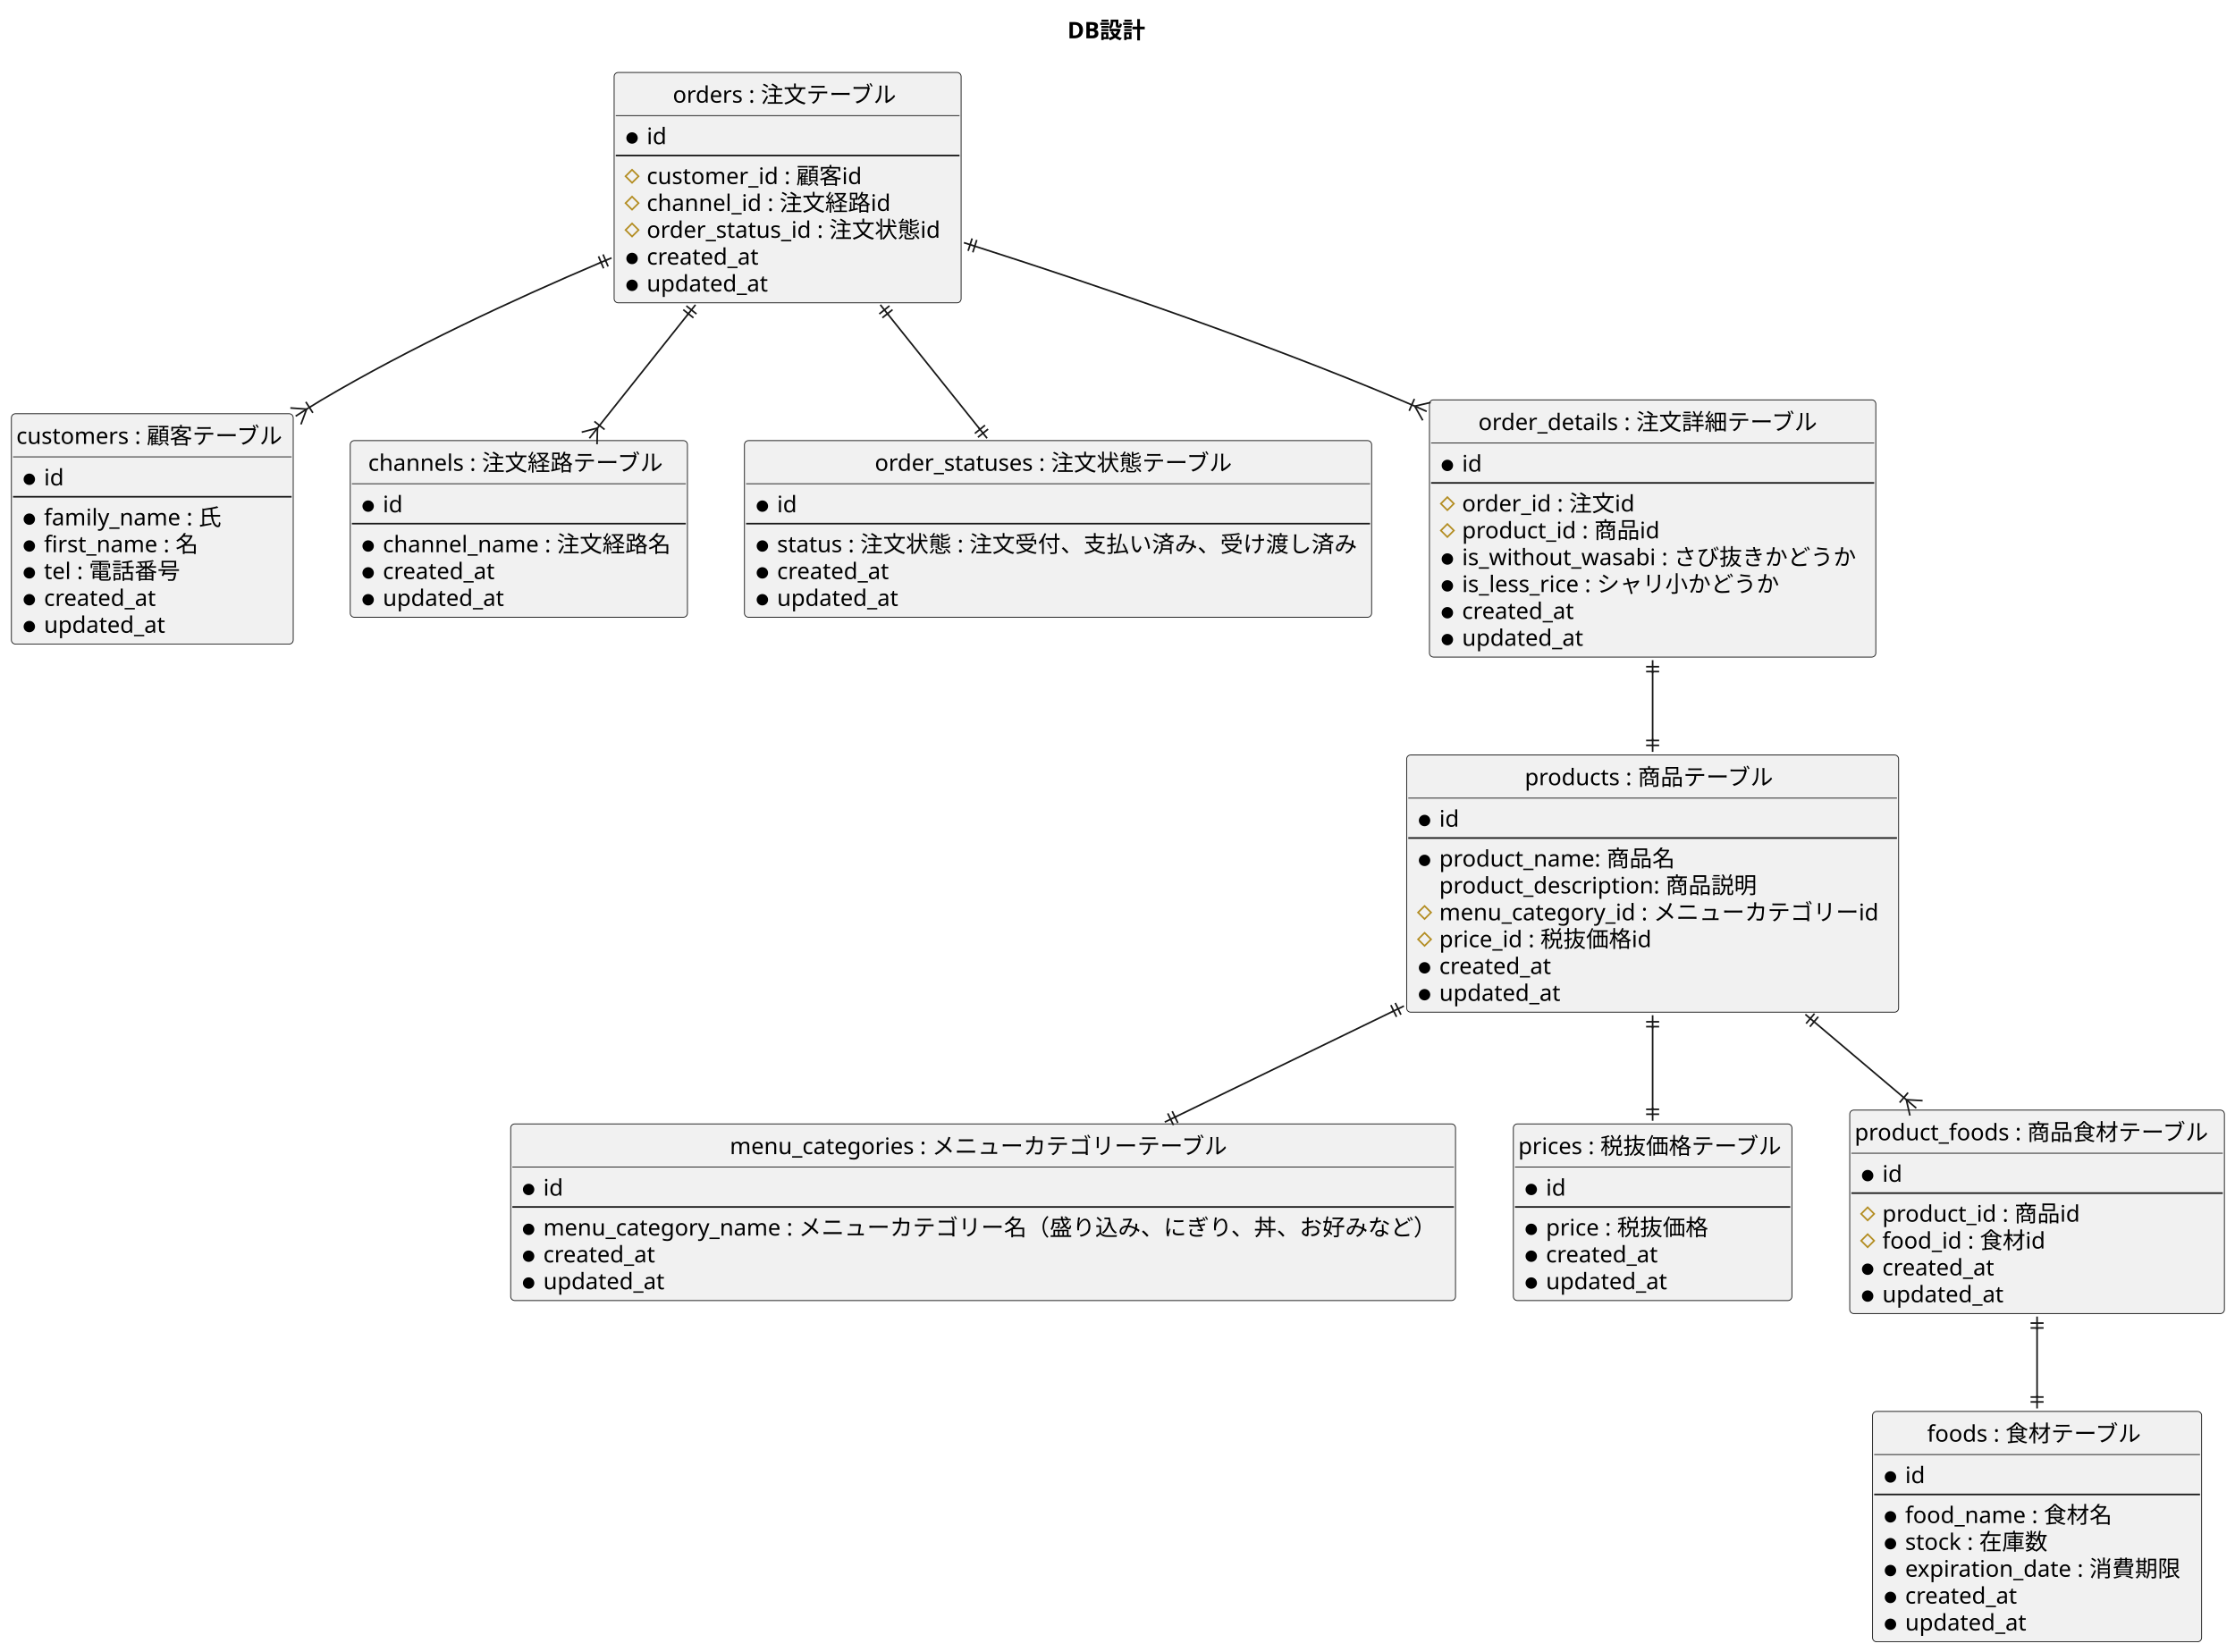
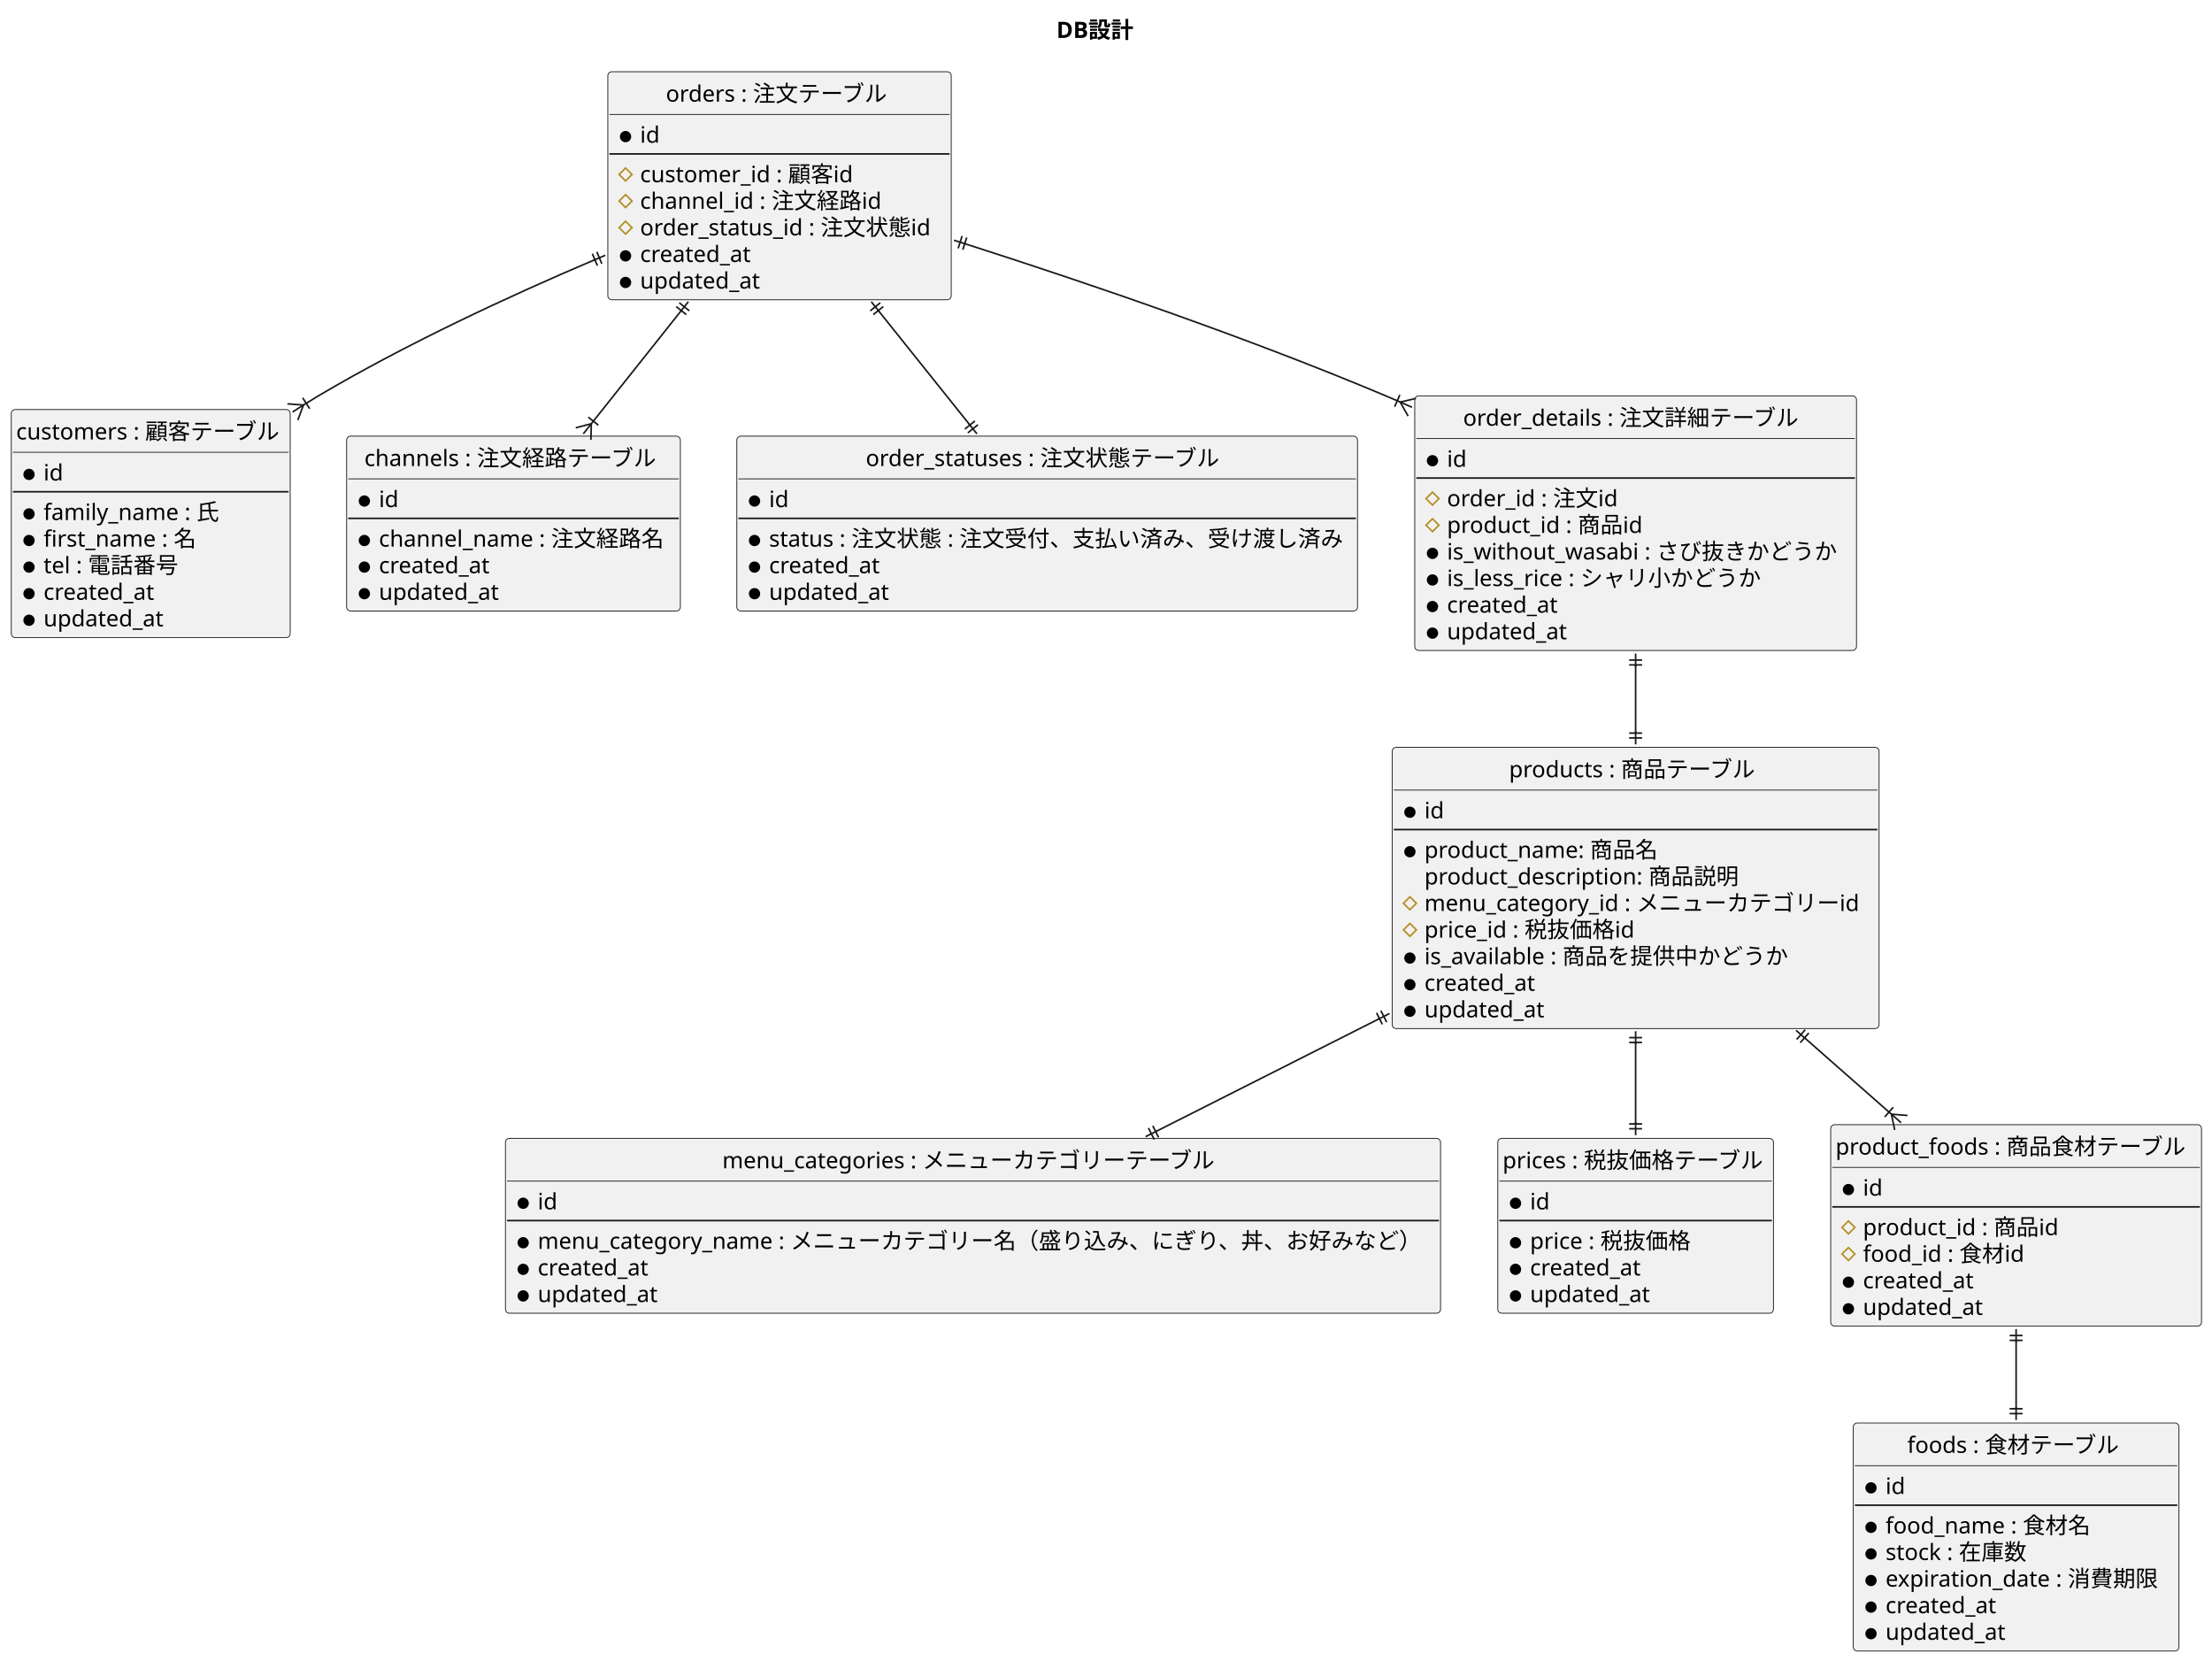
- <svg xmlns="http://www.w3.org/2000/svg" contentStyleType="text/css" height="1014px" preserveAspectRatio="none" style="width:1372px;height:1014px;background:#FFFFFF;" version="1.1" viewBox="0 0 1372 1014" width="1372px" zoomAndPan="magnify">
+ <svg xmlns="http://www.w3.org/2000/svg" contentStyleType="text/css" height="1030px" preserveAspectRatio="none" style="width:1372px;height:1030px;background:#FFFFFF;" version="1.1" viewBox="0 0 1372 1030" width="1372px" zoomAndPan="magnify">
  <defs />
  <g>
    <text fill="#000000" font-family="sans-serif" font-size="14" font-weight="bold" lengthAdjust="spacing" textLength="48" x="655.25" y="23.535">DB設計</text>
    <g id="elem_orders">
      <rect codeLine="7" fill="#F1F1F1" height="141.418" id="orders" rx="2.5" ry="2.5" style="stroke:#181818;stroke-width:0.5;" width="213" x="377" y="44.488" />
      <text fill="#000000" font-family="sans-serif" font-size="14" lengthAdjust="spacing" textLength="141" x="413" y="63.023">orders : 注文テーブル</text>
      <line style="stroke:#181818;stroke-width:0.5;" x1="378" x2="589" y1="70.977" y2="70.977" />
      <ellipse cx="388" cy="84.721" fill="#000000" rx="3" ry="3" style="stroke:#000000;stroke-width:1.0;" />
      <text fill="#000000" font-family="sans-serif" font-size="14" lengthAdjust="spacing" textLength="13" x="397" y="88.512">id</text>
      <line style="stroke:#181818;stroke-width:1.0;" x1="378" x2="589" y1="95.465" y2="95.465" />
      <polygon fill="none" points="388,104.209,392,108.209,388,112.209,384,108.209" style="stroke:#B38D22;stroke-width:1.0;" />
      <text fill="#000000" font-family="sans-serif" font-size="14" lengthAdjust="spacing" textLength="137" x="397" y="113">customer_id : 顧客id</text>
      <polygon fill="none" points="388,120.697,392,124.697,388,128.697,384,124.697" style="stroke:#B38D22;stroke-width:1.0;" />
      <text fill="#000000" font-family="sans-serif" font-size="14" lengthAdjust="spacing" textLength="155" x="397" y="129.488">channel_id : 注文経路id</text>
      <polygon fill="none" points="388,137.185,392,141.185,388,145.185,384,141.185" style="stroke:#B38D22;stroke-width:1.0;" />
      <text fill="#000000" font-family="sans-serif" font-size="14" lengthAdjust="spacing" textLength="187" x="397" y="145.977">order_status_id : 注文状態id</text>
      <ellipse cx="388" cy="158.674" fill="#000000" rx="3" ry="3" style="stroke:#000000;stroke-width:1.0;" />
      <text fill="#000000" font-family="sans-serif" font-size="14" lengthAdjust="spacing" textLength="71" x="397" y="162.465">created_at</text>
      <ellipse cx="388" cy="175.162" fill="#000000" rx="3" ry="3" style="stroke:#000000;stroke-width:1.0;" />
      <text fill="#000000" font-family="sans-serif" font-size="14" lengthAdjust="spacing" textLength="77" x="397" y="178.953">updated_at</text>
    </g>
    <g id="elem_customers">
      <rect codeLine="17" fill="#F1F1F1" height="141.418" id="customers" rx="2.5" ry="2.5" style="stroke:#181818;stroke-width:0.5;" width="173" x="7" y="253.988" />
      <text fill="#000000" font-family="sans-serif" font-size="14" lengthAdjust="spacing" textLength="167" x="10" y="272.523">customers : 顧客テーブル</text>
      <line style="stroke:#181818;stroke-width:0.5;" x1="8" x2="179" y1="280.477" y2="280.477" />
      <ellipse cx="18" cy="294.221" fill="#000000" rx="3" ry="3" style="stroke:#000000;stroke-width:1.0;" />
      <text fill="#000000" font-family="sans-serif" font-size="14" lengthAdjust="spacing" textLength="13" x="27" y="298.012">id</text>
      <line style="stroke:#181818;stroke-width:1.0;" x1="8" x2="179" y1="304.965" y2="304.965" />
      <ellipse cx="18" cy="318.709" fill="#000000" rx="3" ry="3" style="stroke:#000000;stroke-width:1.0;" />
      <text fill="#000000" font-family="sans-serif" font-size="14" lengthAdjust="spacing" textLength="112" x="27" y="322.5">family_name : 氏</text>
      <ellipse cx="18" cy="335.197" fill="#000000" rx="3" ry="3" style="stroke:#000000;stroke-width:1.0;" />
      <text fill="#000000" font-family="sans-serif" font-size="14" lengthAdjust="spacing" textLength="98" x="27" y="338.988">first_name : 名</text>
      <ellipse cx="18" cy="351.685" fill="#000000" rx="3" ry="3" style="stroke:#000000;stroke-width:1.0;" />
      <text fill="#000000" font-family="sans-serif" font-size="14" lengthAdjust="spacing" textLength="85" x="27" y="355.477">tel : 電話番号</text>
      <ellipse cx="18" cy="368.174" fill="#000000" rx="3" ry="3" style="stroke:#000000;stroke-width:1.0;" />
      <text fill="#000000" font-family="sans-serif" font-size="14" lengthAdjust="spacing" textLength="71" x="27" y="371.965">created_at</text>
      <ellipse cx="18" cy="384.662" fill="#000000" rx="3" ry="3" style="stroke:#000000;stroke-width:1.0;" />
      <text fill="#000000" font-family="sans-serif" font-size="14" lengthAdjust="spacing" textLength="77" x="27" y="388.453">updated_at</text>
    </g>
    <g id="elem_channels">
      <rect codeLine="27" fill="#F1F1F1" height="108.441" id="channels" rx="2.5" ry="2.5" style="stroke:#181818;stroke-width:0.5;" width="207" x="215" y="270.488" />
      <text fill="#000000" font-family="sans-serif" font-size="14" lengthAdjust="spacing" textLength="185" x="226" y="289.023">channels : 注文経路テーブル</text>
      <line style="stroke:#181818;stroke-width:0.5;" x1="216" x2="421" y1="296.977" y2="296.977" />
      <ellipse cx="226" cy="310.721" fill="#000000" rx="3" ry="3" style="stroke:#000000;stroke-width:1.0;" />
      <text fill="#000000" font-family="sans-serif" font-size="14" lengthAdjust="spacing" textLength="13" x="235" y="314.512">id</text>
      <line style="stroke:#181818;stroke-width:1.0;" x1="216" x2="421" y1="321.465" y2="321.465" />
      <ellipse cx="226" cy="335.209" fill="#000000" rx="3" ry="3" style="stroke:#000000;stroke-width:1.0;" />
      <text fill="#000000" font-family="sans-serif" font-size="14" lengthAdjust="spacing" textLength="181" x="235" y="339">channel_name : 注文経路名</text>
      <ellipse cx="226" cy="351.697" fill="#000000" rx="3" ry="3" style="stroke:#000000;stroke-width:1.0;" />
      <text fill="#000000" font-family="sans-serif" font-size="14" lengthAdjust="spacing" textLength="71" x="235" y="355.488">created_at</text>
      <ellipse cx="226" cy="368.185" fill="#000000" rx="3" ry="3" style="stroke:#000000;stroke-width:1.0;" />
      <text fill="#000000" font-family="sans-serif" font-size="14" lengthAdjust="spacing" textLength="77" x="235" y="371.977">updated_at</text>
    </g>
    <g id="elem_order_statuses">
      <rect codeLine="35" fill="#F1F1F1" height="108.441" id="order_statuses" rx="2.5" ry="2.5" style="stroke:#181818;stroke-width:0.5;" width="385" x="457" y="270.488" />
      <text fill="#000000" font-family="sans-serif" font-size="14" lengthAdjust="spacing" textLength="225" x="537" y="289.023">order_statuses : 注文状態テーブル</text>
      <line style="stroke:#181818;stroke-width:0.5;" x1="458" x2="841" y1="296.977" y2="296.977" />
      <ellipse cx="468" cy="310.721" fill="#000000" rx="3" ry="3" style="stroke:#000000;stroke-width:1.0;" />
      <text fill="#000000" font-family="sans-serif" font-size="14" lengthAdjust="spacing" textLength="13" x="477" y="314.512">id</text>
      <line style="stroke:#181818;stroke-width:1.0;" x1="458" x2="841" y1="321.465" y2="321.465" />
      <ellipse cx="468" cy="335.209" fill="#000000" rx="3" ry="3" style="stroke:#000000;stroke-width:1.0;" />
      <text fill="#000000" font-family="sans-serif" font-size="14" lengthAdjust="spacing" textLength="359" x="477" y="339">status : 注文状態 : 注文受付、支払い済み、受け渡し済み</text>
      <ellipse cx="468" cy="351.697" fill="#000000" rx="3" ry="3" style="stroke:#000000;stroke-width:1.0;" />
      <text fill="#000000" font-family="sans-serif" font-size="14" lengthAdjust="spacing" textLength="71" x="477" y="355.488">created_at</text>
      <ellipse cx="468" cy="368.185" fill="#000000" rx="3" ry="3" style="stroke:#000000;stroke-width:1.0;" />
      <text fill="#000000" font-family="sans-serif" font-size="14" lengthAdjust="spacing" textLength="77" x="477" y="371.977">updated_at</text>
    </g>
    <g id="elem_order_details">
      <rect codeLine="43" fill="#F1F1F1" height="157.906" id="order_details" rx="2.5" ry="2.5" style="stroke:#181818;stroke-width:0.5;" width="274" x="877.5" y="245.488" />
      <text fill="#000000" font-family="sans-serif" font-size="14" lengthAdjust="spacing" textLength="214" x="907.5" y="264.023">order_details : 注文詳細テーブル</text>
      <line style="stroke:#181818;stroke-width:0.5;" x1="878.5" x2="1150.5" y1="271.977" y2="271.977" />
      <ellipse cx="888.5" cy="285.721" fill="#000000" rx="3" ry="3" style="stroke:#000000;stroke-width:1.0;" />
      <text fill="#000000" font-family="sans-serif" font-size="14" lengthAdjust="spacing" textLength="13" x="897.5" y="289.512">id</text>
      <line style="stroke:#181818;stroke-width:1.0;" x1="878.5" x2="1150.5" y1="296.465" y2="296.465" />
      <polygon fill="none" points="888.5,305.209,892.5,309.209,888.5,313.209,884.5,309.209" style="stroke:#B38D22;stroke-width:1.0;" />
      <text fill="#000000" font-family="sans-serif" font-size="14" lengthAdjust="spacing" textLength="111" x="897.5" y="314">order_id : 注文id</text>
      <polygon fill="none" points="888.5,321.697,892.5,325.697,888.5,329.697,884.5,325.697" style="stroke:#B38D22;stroke-width:1.0;" />
      <text fill="#000000" font-family="sans-serif" font-size="14" lengthAdjust="spacing" textLength="127" x="897.5" y="330.488">product_id : 商品id</text>
      <ellipse cx="888.5" cy="343.185" fill="#000000" rx="3" ry="3" style="stroke:#000000;stroke-width:1.0;" />
      <text fill="#000000" font-family="sans-serif" font-size="14" lengthAdjust="spacing" textLength="248" x="897.5" y="346.977">is_without_wasabi : さび抜きかどうか</text>
      <ellipse cx="888.5" cy="359.674" fill="#000000" rx="3" ry="3" style="stroke:#000000;stroke-width:1.0;" />
      <text fill="#000000" font-family="sans-serif" font-size="14" lengthAdjust="spacing" textLength="200" x="897.5" y="363.465">is_less_rice : シャリ小かどうか</text>
      <ellipse cx="888.5" cy="376.162" fill="#000000" rx="3" ry="3" style="stroke:#000000;stroke-width:1.0;" />
      <text fill="#000000" font-family="sans-serif" font-size="14" lengthAdjust="spacing" textLength="71" x="897.5" y="379.953">created_at</text>
      <ellipse cx="888.5" cy="392.65" fill="#000000" rx="3" ry="3" style="stroke:#000000;stroke-width:1.0;" />
      <text fill="#000000" font-family="sans-serif" font-size="14" lengthAdjust="spacing" textLength="77" x="897.5" y="396.441">updated_at</text>
    </g>
    <g id="elem_products">
-       <rect codeLine="54" fill="#F1F1F1" height="157.906" id="products" rx="2.5" ry="2.5" style="stroke:#181818;stroke-width:0.5;" width="302" x="863.5" y="463.488" />
+       <rect codeLine="54" fill="#F1F1F1" height="174.394" id="products" rx="2.5" ry="2.5" style="stroke:#181818;stroke-width:0.5;" width="302" x="863.5" y="463.488" />
      <text fill="#000000" font-family="sans-serif" font-size="14" lengthAdjust="spacing" textLength="157" x="936" y="482.023">products : 商品テーブル</text>
      <line style="stroke:#181818;stroke-width:0.5;" x1="864.5" x2="1164.5" y1="489.977" y2="489.977" />
      <ellipse cx="874.5" cy="503.721" fill="#000000" rx="3" ry="3" style="stroke:#000000;stroke-width:1.0;" />
      <text fill="#000000" font-family="sans-serif" font-size="14" lengthAdjust="spacing" textLength="13" x="883.5" y="507.512">id</text>
      <line style="stroke:#181818;stroke-width:1.0;" x1="864.5" x2="1164.5" y1="514.465" y2="514.465" />
      <ellipse cx="874.5" cy="528.209" fill="#000000" rx="3" ry="3" style="stroke:#000000;stroke-width:1.0;" />
      <text fill="#000000" font-family="sans-serif" font-size="14" lengthAdjust="spacing" textLength="149" x="883.5" y="532">product_name: 商品名</text>
      <text fill="#000000" font-family="sans-serif" font-size="14" lengthAdjust="spacing" textLength="202" x="883.5" y="548.488">product_description: 商品説明</text>
      <polygon fill="none" points="874.5,556.186,878.5,560.186,874.5,564.186,870.5,560.186" style="stroke:#B38D22;stroke-width:1.0;" />
      <text fill="#000000" font-family="sans-serif" font-size="14" lengthAdjust="spacing" textLength="276" x="883.5" y="564.977">menu_category_id : メニューカテゴリーid</text>
      <polygon fill="none" points="874.5,572.674,878.5,576.674,874.5,580.674,870.5,576.674" style="stroke:#B38D22;stroke-width:1.0;" />
      <text fill="#000000" font-family="sans-serif" font-size="14" lengthAdjust="spacing" textLength="135" x="883.5" y="581.465">price_id : 税抜価格id</text>
      <ellipse cx="874.5" cy="594.162" fill="#000000" rx="3" ry="3" style="stroke:#000000;stroke-width:1.0;" />
-       <text fill="#000000" font-family="sans-serif" font-size="14" lengthAdjust="spacing" textLength="71" x="883.5" y="597.953">created_at</text>
+       <text fill="#000000" font-family="sans-serif" font-size="14" lengthAdjust="spacing" textLength="230" x="883.5" y="597.953">is_available : 商品を提供中かどうか</text>
      <ellipse cx="874.5" cy="610.65" fill="#000000" rx="3" ry="3" style="stroke:#000000;stroke-width:1.0;" />
-       <text fill="#000000" font-family="sans-serif" font-size="14" lengthAdjust="spacing" textLength="77" x="883.5" y="614.441">updated_at</text>
+       <text fill="#000000" font-family="sans-serif" font-size="14" lengthAdjust="spacing" textLength="71" x="883.5" y="614.441">created_at</text>
+       <ellipse cx="874.5" cy="627.139" fill="#000000" rx="3" ry="3" style="stroke:#000000;stroke-width:1.0;" />
+       <text fill="#000000" font-family="sans-serif" font-size="14" lengthAdjust="spacing" textLength="77" x="883.5" y="630.93">updated_at</text>
    </g>
    <g id="elem_menu_categories">
-       <rect codeLine="65" fill="#F1F1F1" height="108.441" id="menu_categories" rx="2.5" ry="2.5" style="stroke:#181818;stroke-width:0.5;" width="580" x="313.5" y="689.988" />
-       <text fill="#000000" font-family="sans-serif" font-size="14" lengthAdjust="spacing" textLength="311" x="448" y="708.523">menu_categories : メニューカテゴリーテーブル</text>
-       <line style="stroke:#181818;stroke-width:0.5;" x1="314.5" x2="892.5" y1="716.477" y2="716.477" />
-       <ellipse cx="324.5" cy="730.221" fill="#000000" rx="3" ry="3" style="stroke:#000000;stroke-width:1.0;" />
-       <text fill="#000000" font-family="sans-serif" font-size="14" lengthAdjust="spacing" textLength="13" x="333.5" y="734.012">id</text>
-       <line style="stroke:#181818;stroke-width:1.0;" x1="314.5" x2="892.5" y1="740.965" y2="740.965" />
-       <ellipse cx="324.5" cy="754.709" fill="#000000" rx="3" ry="3" style="stroke:#000000;stroke-width:1.0;" />
-       <text fill="#000000" font-family="sans-serif" font-size="14" lengthAdjust="spacing" textLength="554" x="333.5" y="758.5">menu_category_name : メニューカテゴリー名（盛り込み、にぎり、丼、お好みなど）</text>
-       <ellipse cx="324.5" cy="771.197" fill="#000000" rx="3" ry="3" style="stroke:#000000;stroke-width:1.0;" />
-       <text fill="#000000" font-family="sans-serif" font-size="14" lengthAdjust="spacing" textLength="71" x="333.5" y="774.988">created_at</text>
-       <ellipse cx="324.5" cy="787.686" fill="#000000" rx="3" ry="3" style="stroke:#000000;stroke-width:1.0;" />
-       <text fill="#000000" font-family="sans-serif" font-size="14" lengthAdjust="spacing" textLength="77" x="333.5" y="791.477">updated_at</text>
+       <rect codeLine="66" fill="#F1F1F1" height="108.441" id="menu_categories" rx="2.5" ry="2.5" style="stroke:#181818;stroke-width:0.5;" width="580" x="313.5" y="705.988" />
+       <text fill="#000000" font-family="sans-serif" font-size="14" lengthAdjust="spacing" textLength="311" x="448" y="724.523">menu_categories : メニューカテゴリーテーブル</text>
+       <line style="stroke:#181818;stroke-width:0.5;" x1="314.5" x2="892.5" y1="732.477" y2="732.477" />
+       <ellipse cx="324.5" cy="746.221" fill="#000000" rx="3" ry="3" style="stroke:#000000;stroke-width:1.0;" />
+       <text fill="#000000" font-family="sans-serif" font-size="14" lengthAdjust="spacing" textLength="13" x="333.5" y="750.012">id</text>
+       <line style="stroke:#181818;stroke-width:1.0;" x1="314.5" x2="892.5" y1="756.965" y2="756.965" />
+       <ellipse cx="324.5" cy="770.709" fill="#000000" rx="3" ry="3" style="stroke:#000000;stroke-width:1.0;" />
+       <text fill="#000000" font-family="sans-serif" font-size="14" lengthAdjust="spacing" textLength="554" x="333.5" y="774.5">menu_category_name : メニューカテゴリー名（盛り込み、にぎり、丼、お好みなど）</text>
+       <ellipse cx="324.5" cy="787.197" fill="#000000" rx="3" ry="3" style="stroke:#000000;stroke-width:1.0;" />
+       <text fill="#000000" font-family="sans-serif" font-size="14" lengthAdjust="spacing" textLength="71" x="333.5" y="790.988">created_at</text>
+       <ellipse cx="324.5" cy="803.686" fill="#000000" rx="3" ry="3" style="stroke:#000000;stroke-width:1.0;" />
+       <text fill="#000000" font-family="sans-serif" font-size="14" lengthAdjust="spacing" textLength="77" x="333.5" y="807.477">updated_at</text>
    </g>
    <g id="elem_prices">
-       <rect codeLine="73" fill="#F1F1F1" height="108.441" id="prices" rx="2.5" ry="2.5" style="stroke:#181818;stroke-width:0.5;" width="171" x="929" y="689.988" />
-       <text fill="#000000" font-family="sans-serif" font-size="14" lengthAdjust="spacing" textLength="165" x="932" y="708.523">prices : 税抜価格テーブル</text>
-       <line style="stroke:#181818;stroke-width:0.5;" x1="930" x2="1099" y1="716.477" y2="716.477" />
-       <ellipse cx="940" cy="730.221" fill="#000000" rx="3" ry="3" style="stroke:#000000;stroke-width:1.0;" />
-       <text fill="#000000" font-family="sans-serif" font-size="14" lengthAdjust="spacing" textLength="13" x="949" y="734.012">id</text>
-       <line style="stroke:#181818;stroke-width:1.0;" x1="930" x2="1099" y1="740.965" y2="740.965" />
-       <ellipse cx="940" cy="754.709" fill="#000000" rx="3" ry="3" style="stroke:#000000;stroke-width:1.0;" />
-       <text fill="#000000" font-family="sans-serif" font-size="14" lengthAdjust="spacing" textLength="102" x="949" y="758.5">price : 税抜価格</text>
-       <ellipse cx="940" cy="771.197" fill="#000000" rx="3" ry="3" style="stroke:#000000;stroke-width:1.0;" />
-       <text fill="#000000" font-family="sans-serif" font-size="14" lengthAdjust="spacing" textLength="71" x="949" y="774.988">created_at</text>
-       <ellipse cx="940" cy="787.686" fill="#000000" rx="3" ry="3" style="stroke:#000000;stroke-width:1.0;" />
-       <text fill="#000000" font-family="sans-serif" font-size="14" lengthAdjust="spacing" textLength="77" x="949" y="791.477">updated_at</text>
+       <rect codeLine="74" fill="#F1F1F1" height="108.441" id="prices" rx="2.5" ry="2.5" style="stroke:#181818;stroke-width:0.5;" width="171" x="929" y="705.988" />
+       <text fill="#000000" font-family="sans-serif" font-size="14" lengthAdjust="spacing" textLength="165" x="932" y="724.523">prices : 税抜価格テーブル</text>
+       <line style="stroke:#181818;stroke-width:0.5;" x1="930" x2="1099" y1="732.477" y2="732.477" />
+       <ellipse cx="940" cy="746.221" fill="#000000" rx="3" ry="3" style="stroke:#000000;stroke-width:1.0;" />
+       <text fill="#000000" font-family="sans-serif" font-size="14" lengthAdjust="spacing" textLength="13" x="949" y="750.012">id</text>
+       <line style="stroke:#181818;stroke-width:1.0;" x1="930" x2="1099" y1="756.965" y2="756.965" />
+       <ellipse cx="940" cy="770.709" fill="#000000" rx="3" ry="3" style="stroke:#000000;stroke-width:1.0;" />
+       <text fill="#000000" font-family="sans-serif" font-size="14" lengthAdjust="spacing" textLength="102" x="949" y="774.5">price : 税抜価格</text>
+       <ellipse cx="940" cy="787.197" fill="#000000" rx="3" ry="3" style="stroke:#000000;stroke-width:1.0;" />
+       <text fill="#000000" font-family="sans-serif" font-size="14" lengthAdjust="spacing" textLength="71" x="949" y="790.988">created_at</text>
+       <ellipse cx="940" cy="803.686" fill="#000000" rx="3" ry="3" style="stroke:#000000;stroke-width:1.0;" />
+       <text fill="#000000" font-family="sans-serif" font-size="14" lengthAdjust="spacing" textLength="77" x="949" y="807.477">updated_at</text>
    </g>
    <g id="elem_product_foods">
-       <rect codeLine="81" fill="#F1F1F1" height="124.93" id="product_foods" rx="2.5" ry="2.5" style="stroke:#181818;stroke-width:0.5;" width="230" x="1135.5" y="681.488" />
-       <text fill="#000000" font-family="sans-serif" font-size="14" lengthAdjust="spacing" textLength="224" x="1138.5" y="700.023">product_foods : 商品食材テーブル</text>
-       <line style="stroke:#181818;stroke-width:0.5;" x1="1136.5" x2="1364.5" y1="707.977" y2="707.977" />
-       <ellipse cx="1146.5" cy="721.721" fill="#000000" rx="3" ry="3" style="stroke:#000000;stroke-width:1.0;" />
-       <text fill="#000000" font-family="sans-serif" font-size="14" lengthAdjust="spacing" textLength="13" x="1155.5" y="725.512">id</text>
-       <line style="stroke:#181818;stroke-width:1.0;" x1="1136.5" x2="1364.5" y1="732.465" y2="732.465" />
-       <polygon fill="none" points="1146.5,741.209,1150.5,745.209,1146.5,749.209,1142.5,745.209" style="stroke:#B38D22;stroke-width:1.0;" />
-       <text fill="#000000" font-family="sans-serif" font-size="14" lengthAdjust="spacing" textLength="127" x="1155.5" y="750">product_id : 商品id</text>
-       <polygon fill="none" points="1146.5,757.697,1150.5,761.697,1146.5,765.697,1142.5,761.697" style="stroke:#B38D22;stroke-width:1.0;" />
-       <text fill="#000000" font-family="sans-serif" font-size="14" lengthAdjust="spacing" textLength="105" x="1155.5" y="766.488">food_id : 食材id</text>
-       <ellipse cx="1146.5" cy="779.186" fill="#000000" rx="3" ry="3" style="stroke:#000000;stroke-width:1.0;" />
-       <text fill="#000000" font-family="sans-serif" font-size="14" lengthAdjust="spacing" textLength="71" x="1155.5" y="782.977">created_at</text>
-       <ellipse cx="1146.5" cy="795.674" fill="#000000" rx="3" ry="3" style="stroke:#000000;stroke-width:1.0;" />
-       <text fill="#000000" font-family="sans-serif" font-size="14" lengthAdjust="spacing" textLength="77" x="1155.5" y="799.465">updated_at</text>
+       <rect codeLine="82" fill="#F1F1F1" height="124.93" id="product_foods" rx="2.5" ry="2.5" style="stroke:#181818;stroke-width:0.5;" width="230" x="1135.5" y="697.488" />
+       <text fill="#000000" font-family="sans-serif" font-size="14" lengthAdjust="spacing" textLength="224" x="1138.5" y="716.023">product_foods : 商品食材テーブル</text>
+       <line style="stroke:#181818;stroke-width:0.5;" x1="1136.5" x2="1364.5" y1="723.977" y2="723.977" />
+       <ellipse cx="1146.5" cy="737.721" fill="#000000" rx="3" ry="3" style="stroke:#000000;stroke-width:1.0;" />
+       <text fill="#000000" font-family="sans-serif" font-size="14" lengthAdjust="spacing" textLength="13" x="1155.5" y="741.512">id</text>
+       <line style="stroke:#181818;stroke-width:1.0;" x1="1136.5" x2="1364.5" y1="748.465" y2="748.465" />
+       <polygon fill="none" points="1146.5,757.209,1150.5,761.209,1146.5,765.209,1142.5,761.209" style="stroke:#B38D22;stroke-width:1.0;" />
+       <text fill="#000000" font-family="sans-serif" font-size="14" lengthAdjust="spacing" textLength="127" x="1155.5" y="766">product_id : 商品id</text>
+       <polygon fill="none" points="1146.5,773.697,1150.5,777.697,1146.5,781.697,1142.5,777.697" style="stroke:#B38D22;stroke-width:1.0;" />
+       <text fill="#000000" font-family="sans-serif" font-size="14" lengthAdjust="spacing" textLength="105" x="1155.5" y="782.488">food_id : 食材id</text>
+       <ellipse cx="1146.5" cy="795.186" fill="#000000" rx="3" ry="3" style="stroke:#000000;stroke-width:1.0;" />
+       <text fill="#000000" font-family="sans-serif" font-size="14" lengthAdjust="spacing" textLength="71" x="1155.5" y="798.977">created_at</text>
+       <ellipse cx="1146.5" cy="811.674" fill="#000000" rx="3" ry="3" style="stroke:#000000;stroke-width:1.0;" />
+       <text fill="#000000" font-family="sans-serif" font-size="14" lengthAdjust="spacing" textLength="77" x="1155.5" y="815.465">updated_at</text>
    </g>
    <g id="elem_foods">
-       <rect codeLine="90" fill="#F1F1F1" height="141.418" id="foods" rx="2.5" ry="2.5" style="stroke:#181818;stroke-width:0.5;" width="202" x="1149.5" y="866.488" />
-       <text fill="#000000" font-family="sans-serif" font-size="14" lengthAdjust="spacing" textLength="135" x="1183" y="885.023">foods : 食材テーブル</text>
-       <line style="stroke:#181818;stroke-width:0.5;" x1="1150.5" x2="1350.5" y1="892.977" y2="892.977" />
-       <ellipse cx="1160.5" cy="906.721" fill="#000000" rx="3" ry="3" style="stroke:#000000;stroke-width:1.0;" />
-       <text fill="#000000" font-family="sans-serif" font-size="14" lengthAdjust="spacing" textLength="13" x="1169.5" y="910.512">id</text>
-       <line style="stroke:#181818;stroke-width:1.0;" x1="1150.5" x2="1350.5" y1="917.465" y2="917.465" />
-       <ellipse cx="1160.5" cy="931.209" fill="#000000" rx="3" ry="3" style="stroke:#000000;stroke-width:1.0;" />
-       <text fill="#000000" font-family="sans-serif" font-size="14" lengthAdjust="spacing" textLength="131" x="1169.5" y="935">food_name : 食材名</text>
-       <ellipse cx="1160.5" cy="947.697" fill="#000000" rx="3" ry="3" style="stroke:#000000;stroke-width:1.0;" />
-       <text fill="#000000" font-family="sans-serif" font-size="14" lengthAdjust="spacing" textLength="90" x="1169.5" y="951.488">stock : 在庫数</text>
-       <ellipse cx="1160.5" cy="964.186" fill="#000000" rx="3" ry="3" style="stroke:#000000;stroke-width:1.0;" />
-       <text fill="#000000" font-family="sans-serif" font-size="14" lengthAdjust="spacing" textLength="176" x="1169.5" y="967.977">expiration_date : 消費期限</text>
-       <ellipse cx="1160.5" cy="980.674" fill="#000000" rx="3" ry="3" style="stroke:#000000;stroke-width:1.0;" />
-       <text fill="#000000" font-family="sans-serif" font-size="14" lengthAdjust="spacing" textLength="71" x="1169.5" y="984.465">created_at</text>
-       <ellipse cx="1160.5" cy="997.162" fill="#000000" rx="3" ry="3" style="stroke:#000000;stroke-width:1.0;" />
-       <text fill="#000000" font-family="sans-serif" font-size="14" lengthAdjust="spacing" textLength="77" x="1169.5" y="1000.953">updated_at</text>
+       <rect codeLine="91" fill="#F1F1F1" height="141.418" id="foods" rx="2.5" ry="2.5" style="stroke:#181818;stroke-width:0.5;" width="202" x="1149.5" y="882.488" />
+       <text fill="#000000" font-family="sans-serif" font-size="14" lengthAdjust="spacing" textLength="135" x="1183" y="901.023">foods : 食材テーブル</text>
+       <line style="stroke:#181818;stroke-width:0.5;" x1="1150.5" x2="1350.5" y1="908.977" y2="908.977" />
+       <ellipse cx="1160.5" cy="922.721" fill="#000000" rx="3" ry="3" style="stroke:#000000;stroke-width:1.0;" />
+       <text fill="#000000" font-family="sans-serif" font-size="14" lengthAdjust="spacing" textLength="13" x="1169.5" y="926.512">id</text>
+       <line style="stroke:#181818;stroke-width:1.0;" x1="1150.5" x2="1350.5" y1="933.465" y2="933.465" />
+       <ellipse cx="1160.5" cy="947.209" fill="#000000" rx="3" ry="3" style="stroke:#000000;stroke-width:1.0;" />
+       <text fill="#000000" font-family="sans-serif" font-size="14" lengthAdjust="spacing" textLength="131" x="1169.5" y="951">food_name : 食材名</text>
+       <ellipse cx="1160.5" cy="963.697" fill="#000000" rx="3" ry="3" style="stroke:#000000;stroke-width:1.0;" />
+       <text fill="#000000" font-family="sans-serif" font-size="14" lengthAdjust="spacing" textLength="90" x="1169.5" y="967.488">stock : 在庫数</text>
+       <ellipse cx="1160.5" cy="980.186" fill="#000000" rx="3" ry="3" style="stroke:#000000;stroke-width:1.0;" />
+       <text fill="#000000" font-family="sans-serif" font-size="14" lengthAdjust="spacing" textLength="176" x="1169.5" y="983.977">expiration_date : 消費期限</text>
+       <ellipse cx="1160.5" cy="996.674" fill="#000000" rx="3" ry="3" style="stroke:#000000;stroke-width:1.0;" />
+       <text fill="#000000" font-family="sans-serif" font-size="14" lengthAdjust="spacing" textLength="71" x="1169.5" y="1000.465">created_at</text>
+       <ellipse cx="1160.5" cy="1013.162" fill="#000000" rx="3" ry="3" style="stroke:#000000;stroke-width:1.0;" />
+       <text fill="#000000" font-family="sans-serif" font-size="14" lengthAdjust="spacing" textLength="77" x="1169.5" y="1016.953">updated_at</text>
    </g>
    <g id="link_orders_customers">
-       <path codeLine="100" d="M368.34,161.318 C315,184.018 251.6,213.478 197.5,245.488 C194.37,247.338 191.21,249.268 188.06,251.258 " fill="none" id="orders-customers" style="stroke:#181818;stroke-width:1.0;" />
+       <path codeLine="101" d="M368.34,161.318 C315,184.018 251.6,213.478 197.5,245.488 C194.37,247.338 191.21,249.268 188.06,251.258 " fill="none" id="orders-customers" style="stroke:#181818;stroke-width:1.0;" />
      <line style="stroke:#181818;stroke-width:1.0;" x1="370.179" x2="373.292" y1="156.2" y2="163.57" />
      <line style="stroke:#181818;stroke-width:1.0;" x1="367.415" x2="370.529" y1="157.368" y2="164.737" />
      <line style="stroke:#181818;stroke-width:1.0;" x1="368.051" x2="375.42" y1="161.442" y2="158.328" />
      <line style="stroke:#181818;stroke-width:1.0;" x1="188.218" x2="184.736" y1="251.17" y2="260.544" />
      <line style="stroke:#181818;stroke-width:1.0;" x1="188.218" x2="178.244" y1="251.17" y2="250.452" />
      <line style="stroke:#181818;stroke-width:1.0;" x1="188.218" x2="181.49" y1="251.17" y2="255.498" />
      <line style="stroke:#181818;stroke-width:1.0;" x1="192.064" x2="187.736" y1="253.452" y2="246.724" />
    </g>
    <g id="link_orders_channels">
-       <path codeLine="101" d="M422.17,193.118 C403.83,216.178 384,241.118 366.64,262.948 " fill="none" id="orders-channels" style="stroke:#181818;stroke-width:1.0;" />
+       <path codeLine="102" d="M422.17,193.118 C403.83,216.178 384,241.118 366.64,262.948 " fill="none" id="orders-channels" style="stroke:#181818;stroke-width:1.0;" />
      <line style="stroke:#181818;stroke-width:1.0;" x1="421.309" x2="427.566" y1="187.774" y2="192.759" />
      <line style="stroke:#181818;stroke-width:1.0;" x1="419.44" x2="425.696" y1="190.12" y2="195.106" />
      <line style="stroke:#181818;stroke-width:1.0;" x1="421.945" x2="426.93" y1="193.395" y2="187.138" />
      <line style="stroke:#181818;stroke-width:1.0;" x1="366.77" x2="366.502" y1="262.769" y2="272.765" />
      <line style="stroke:#181818;stroke-width:1.0;" x1="366.77" x2="357.098" y1="262.769" y2="265.311" />
      <line style="stroke:#181818;stroke-width:1.0;" x1="366.77" x2="361.8" y1="262.769" y2="269.038" />
      <line style="stroke:#181818;stroke-width:1.0;" x1="371.147" x2="364.877" y1="263.687" y2="258.717" />
    </g>
    <g id="link_orders_order_statuses">
-       <path codeLine="102" d="M544.68,192.458 C563.5,215.988 583.92,241.518 601.71,263.748 " fill="none" id="orders-order_statuses" style="stroke:#181818;stroke-width:1.0;" />
+       <path codeLine="103" d="M544.68,192.458 C563.5,215.988 583.92,241.518 601.71,263.748 " fill="none" id="orders-order_statuses" style="stroke:#181818;stroke-width:1.0;" />
      <line style="stroke:#181818;stroke-width:1.0;" x1="539.782" x2="546.032" y1="192.75" y2="187.757" />
      <line style="stroke:#181818;stroke-width:1.0;" x1="541.654" x2="547.904" y1="195.094" y2="190.1" />
      <line style="stroke:#181818;stroke-width:1.0;" x1="545.404" x2="540.41" y1="193.378" y2="187.128" />
      <line style="stroke:#181818;stroke-width:1.0;" x1="606.561" x2="600.317" y1="263.426" y2="268.427" />
      <line style="stroke:#181818;stroke-width:1.0;" x1="604.686" x2="598.442" y1="261.084" y2="266.086" />
      <line style="stroke:#181818;stroke-width:1.0;" x1="600.938" x2="605.94" y1="262.805" y2="269.048" />
    </g>
    <g id="link_orders_order_details">
-       <path codeLine="103" d="M599.32,151.418 C674.44,175.488 773.91,209.408 859.5,245.488 C862.51,246.758 865.53,248.058 868.58,249.378 " fill="none" id="orders-order_details" style="stroke:#181818;stroke-width:1.0;" />
+       <path codeLine="104" d="M599.32,151.418 C674.44,175.488 773.91,209.408 859.5,245.488 C862.51,246.758 865.53,248.058 868.58,249.378 " fill="none" id="orders-order_details" style="stroke:#181818;stroke-width:1.0;" />
      <line style="stroke:#181818;stroke-width:1.0;" x1="594.315" x2="596.746" y1="154.015" y2="146.393" />
      <line style="stroke:#181818;stroke-width:1.0;" x1="597.173" x2="599.605" y1="154.926" y2="147.304" />
      <line style="stroke:#181818;stroke-width:1.0;" x1="599.342" x2="591.72" y1="151.419" y2="148.988" />
      <line style="stroke:#181818;stroke-width:1.0;" x1="868.489" x2="878.229" y1="249.353" y2="247.088" />
      <line style="stroke:#181818;stroke-width:1.0;" x1="868.489" x2="873.391" y1="249.353" y2="258.069" />
      <line style="stroke:#181818;stroke-width:1.0;" x1="868.489" x2="875.81" y1="249.353" y2="252.578" />
      <line style="stroke:#181818;stroke-width:1.0;" x1="868.271" x2="865.046" y1="244.886" y2="252.207" />
    </g>
    <g id="link_order_details_products">
-       <path codeLine="104" d="M1014.5,411.998 C1014.5,426.118 1014.5,440.738 1014.5,454.858 " fill="none" id="order_details-products" style="stroke:#181818;stroke-width:1.0;" />
-       <line style="stroke:#181818;stroke-width:1.0;" x1="1010.5" x2="1018.5" y1="409.288" y2="409.288" />
-       <line style="stroke:#181818;stroke-width:1.0;" x1="1010.5" x2="1018.5" y1="412.288" y2="412.288" />
-       <line style="stroke:#181818;stroke-width:1.0;" x1="1014.5" x2="1014.5" y1="413.288" y2="405.288" />
-       <line style="stroke:#181818;stroke-width:1.0;" x1="1018.5" x2="1010.5" y1="457.588" y2="457.588" />
-       <line style="stroke:#181818;stroke-width:1.0;" x1="1018.5" x2="1010.5" y1="454.588" y2="454.588" />
-       <line style="stroke:#181818;stroke-width:1.0;" x1="1014.5" x2="1014.5" y1="453.588" y2="461.588" />
+       <path codeLine="105" d="M1014.5,411.998 C1014.5,426.038 1014.5,440.628 1014.5,454.848 " fill="none" id="order_details-products" style="stroke:#181818;stroke-width:1.0;" />
+       <line style="stroke:#181818;stroke-width:1.0;" x1="1010.5" x2="1018.5" y1="409.348" y2="409.348" />
+       <line style="stroke:#181818;stroke-width:1.0;" x1="1010.5" x2="1018.5" y1="412.348" y2="412.348" />
+       <line style="stroke:#181818;stroke-width:1.0;" x1="1014.5" x2="1014.5" y1="413.348" y2="405.348" />
+       <line style="stroke:#181818;stroke-width:1.0;" x1="1018.5" x2="1010.5" y1="457.648" y2="457.648" />
+       <line style="stroke:#181818;stroke-width:1.0;" x1="1018.5" x2="1010.5" y1="454.648" y2="454.648" />
+       <line style="stroke:#181818;stroke-width:1.0;" x1="1014.5" x2="1014.5" y1="453.648" y2="461.648" />
    </g>
    <g id="link_products_menu_categories">
-       <path codeLine="105" d="M855.63,620.608 C810.87,642.328 763,665.568 721.13,685.888 " fill="none" id="products-menu_categories" style="stroke:#181818;stroke-width:1.0;" />
-       <line style="stroke:#181818;stroke-width:1.0;" x1="856.505" x2="859.998" y1="615.736" y2="622.933" />
-       <line style="stroke:#181818;stroke-width:1.0;" x1="853.806" x2="857.299" y1="617.046" y2="624.243" />
-       <line style="stroke:#181818;stroke-width:1.0;" x1="854.653" x2="861.85" y1="621.081" y2="617.588" />
-       <line style="stroke:#181818;stroke-width:1.0;" x1="720.355" x2="716.862" y1="690.711" y2="683.513" />
-       <line style="stroke:#181818;stroke-width:1.0;" x1="723.054" x2="719.561" y1="689.401" y2="682.204" />
-       <line style="stroke:#181818;stroke-width:1.0;" x1="722.207" x2="715.01" y1="685.366" y2="688.858" />
+       <path codeLine="106" d="M855.68,631.668 C809.29,655.088 759.55,680.208 716.61,701.888 " fill="none" id="products-menu_categories" style="stroke:#181818;stroke-width:1.0;" />
+       <line style="stroke:#181818;stroke-width:1.0;" x1="856.49" x2="860.081" y1="626.769" y2="633.918" />
+       <line style="stroke:#181818;stroke-width:1.0;" x1="853.809" x2="857.4" y1="628.116" y2="635.265" />
+       <line style="stroke:#181818;stroke-width:1.0;" x1="854.711" x2="861.86" y1="632.139" y2="628.548" />
+       <line style="stroke:#181818;stroke-width:1.0;" x1="715.945" x2="712.334" y1="706.693" y2="699.554" />
+       <line style="stroke:#181818;stroke-width:1.0;" x1="718.622" x2="715.011" y1="705.339" y2="698.2" />
+       <line style="stroke:#181818;stroke-width:1.0;" x1="717.709" x2="710.57" y1="701.318" y2="704.928" />
    </g>
    <g id="link_products_prices">
-       <path codeLine="106" d="M1014.5,630.068 C1014.5,647.288 1014.5,665.048 1014.5,681.228 " fill="none" id="products-prices" style="stroke:#181818;stroke-width:1.0;" />
-       <line style="stroke:#181818;stroke-width:1.0;" x1="1010.5" x2="1018.5" y1="627.278" y2="627.278" />
-       <line style="stroke:#181818;stroke-width:1.0;" x1="1010.5" x2="1018.5" y1="630.278" y2="630.278" />
-       <line style="stroke:#181818;stroke-width:1.0;" x1="1014.5" x2="1014.5" y1="631.278" y2="623.278" />
-       <line style="stroke:#181818;stroke-width:1.0;" x1="1018.5" x2="1010.5" y1="684.028" y2="684.028" />
-       <line style="stroke:#181818;stroke-width:1.0;" x1="1018.5" x2="1010.5" y1="681.028" y2="681.028" />
-       <line style="stroke:#181818;stroke-width:1.0;" x1="1014.5" x2="1014.5" y1="680.028" y2="688.028" />
+       <path codeLine="107" d="M1014.5,646.348 C1014.5,663.648 1014.5,681.288 1014.5,697.308 " fill="none" id="products-prices" style="stroke:#181818;stroke-width:1.0;" />
+       <line style="stroke:#181818;stroke-width:1.0;" x1="1010.5" x2="1018.5" y1="643.498" y2="643.498" />
+       <line style="stroke:#181818;stroke-width:1.0;" x1="1010.5" x2="1018.5" y1="646.498" y2="646.498" />
+       <line style="stroke:#181818;stroke-width:1.0;" x1="1014.5" x2="1014.5" y1="647.498" y2="639.498" />
+       <line style="stroke:#181818;stroke-width:1.0;" x1="1018.5" x2="1010.5" y1="700.018" y2="700.018" />
+       <line style="stroke:#181818;stroke-width:1.0;" x1="1018.5" x2="1010.5" y1="697.018" y2="697.018" />
+       <line style="stroke:#181818;stroke-width:1.0;" x1="1014.5" x2="1014.5" y1="696.018" y2="704.018" />
    </g>
    <g id="link_products_product_foods">
-       <path codeLine="107" d="M1114.26,627.818 C1132.99,643.648 1152.35,660.018 1170.39,675.268 " fill="none" id="products-product_foods" style="stroke:#181818;stroke-width:1.0;" />
-       <line style="stroke:#181818;stroke-width:1.0;" x1="1108.721" x2="1113.887" y1="628.375" y2="622.267" />
-       <line style="stroke:#181818;stroke-width:1.0;" x1="1111.012" x2="1116.178" y1="630.313" y2="624.205" />
-       <line style="stroke:#181818;stroke-width:1.0;" x1="1114.358" x2="1108.25" y1="627.904" y2="622.738" />
-       <line style="stroke:#181818;stroke-width:1.0;" x1="1170.238" x2="1180.22" y1="675.125" y2="675.722" />
-       <line style="stroke:#181818;stroke-width:1.0;" x1="1170.238" x2="1172.46" y1="675.125" y2="684.875" />
-       <line style="stroke:#181818;stroke-width:1.0;" x1="1170.238" x2="1176.34" y1="675.125" y2="680.298" />
-       <line style="stroke:#181818;stroke-width:1.0;" x1="1171.299" x2="1166.126" y1="670.781" y2="676.883" />
+       <path codeLine="108" d="M1119.8,644.068 C1137.89,659.978 1156.38,676.238 1173.55,691.328 " fill="none" id="products-product_foods" style="stroke:#181818;stroke-width:1.0;" />
+       <line style="stroke:#181818;stroke-width:1.0;" x1="1114.367" x2="1119.656" y1="644.634" y2="638.631" />
+       <line style="stroke:#181818;stroke-width:1.0;" x1="1116.618" x2="1121.907" y1="646.617" y2="640.614" />
+       <line style="stroke:#181818;stroke-width:1.0;" x1="1120.013" x2="1114.01" y1="644.277" y2="638.988" />
+       <line style="stroke:#181818;stroke-width:1.0;" x1="1173.161" x2="1183.131" y1="690.997" y2="691.771" />
+       <line style="stroke:#181818;stroke-width:1.0;" x1="1173.161" x2="1175.209" y1="690.997" y2="700.785" />
+       <line style="stroke:#181818;stroke-width:1.0;" x1="1173.161" x2="1179.17" y1="690.997" y2="696.278" />
+       <line style="stroke:#181818;stroke-width:1.0;" x1="1174.299" x2="1169.018" y1="686.672" y2="692.681" />
    </g>
    <g id="link_product_foods_foods">
-       <path codeLine="108" d="M1250.5,814.848 C1250.5,828.828 1250.5,843.608 1250.5,857.858 " fill="none" id="product_foods-foods" style="stroke:#181818;stroke-width:1.0;" />
-       <line style="stroke:#181818;stroke-width:1.0;" x1="1246.5" x2="1254.5" y1="812.248" y2="812.248" />
-       <line style="stroke:#181818;stroke-width:1.0;" x1="1246.5" x2="1254.5" y1="815.248" y2="815.248" />
-       <line style="stroke:#181818;stroke-width:1.0;" x1="1250.5" x2="1250.5" y1="816.248" y2="808.248" />
-       <line style="stroke:#181818;stroke-width:1.0;" x1="1254.5" x2="1246.5" y1="860.658" y2="860.658" />
-       <line style="stroke:#181818;stroke-width:1.0;" x1="1254.5" x2="1246.5" y1="857.658" y2="857.658" />
-       <line style="stroke:#181818;stroke-width:1.0;" x1="1250.5" x2="1250.5" y1="856.658" y2="864.658" />
+       <path codeLine="109" d="M1250.5,830.848 C1250.5,844.828 1250.5,859.608 1250.5,873.858 " fill="none" id="product_foods-foods" style="stroke:#181818;stroke-width:1.0;" />
+       <line style="stroke:#181818;stroke-width:1.0;" x1="1246.5" x2="1254.5" y1="828.248" y2="828.248" />
+       <line style="stroke:#181818;stroke-width:1.0;" x1="1246.5" x2="1254.5" y1="831.248" y2="831.248" />
+       <line style="stroke:#181818;stroke-width:1.0;" x1="1250.5" x2="1250.5" y1="832.248" y2="824.248" />
+       <line style="stroke:#181818;stroke-width:1.0;" x1="1254.5" x2="1246.5" y1="876.658" y2="876.658" />
+       <line style="stroke:#181818;stroke-width:1.0;" x1="1254.5" x2="1246.5" y1="873.658" y2="873.658" />
+       <line style="stroke:#181818;stroke-width:1.0;" x1="1250.5" x2="1250.5" y1="872.658" y2="880.658" />
    </g>
  </g>
</svg>
